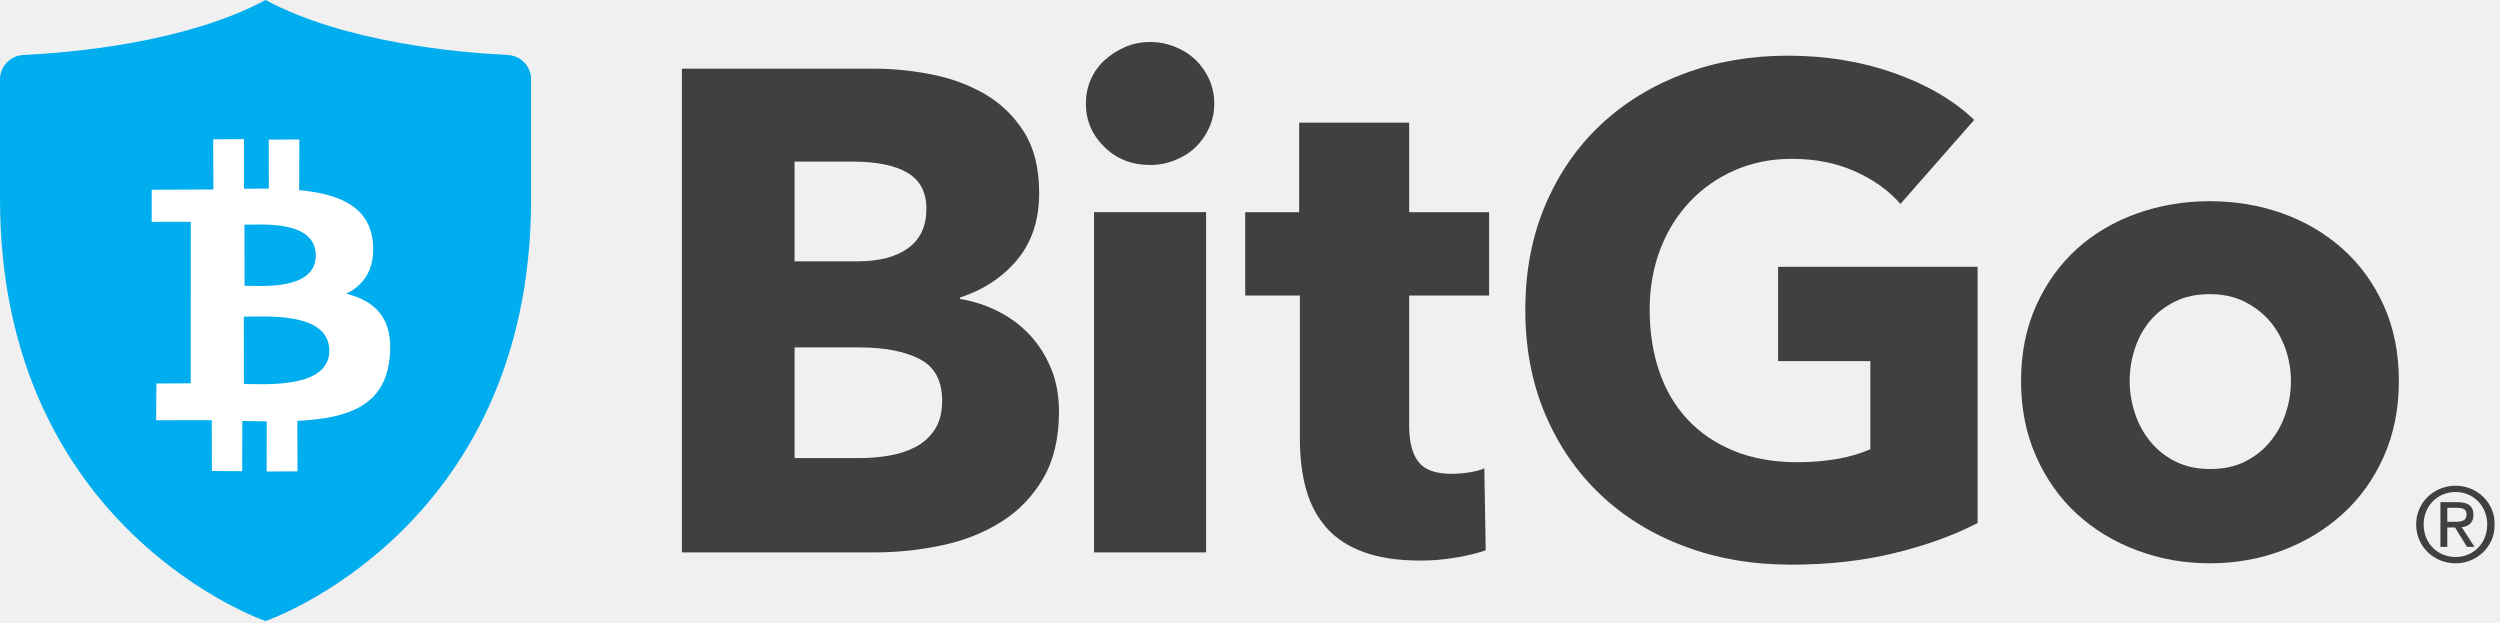
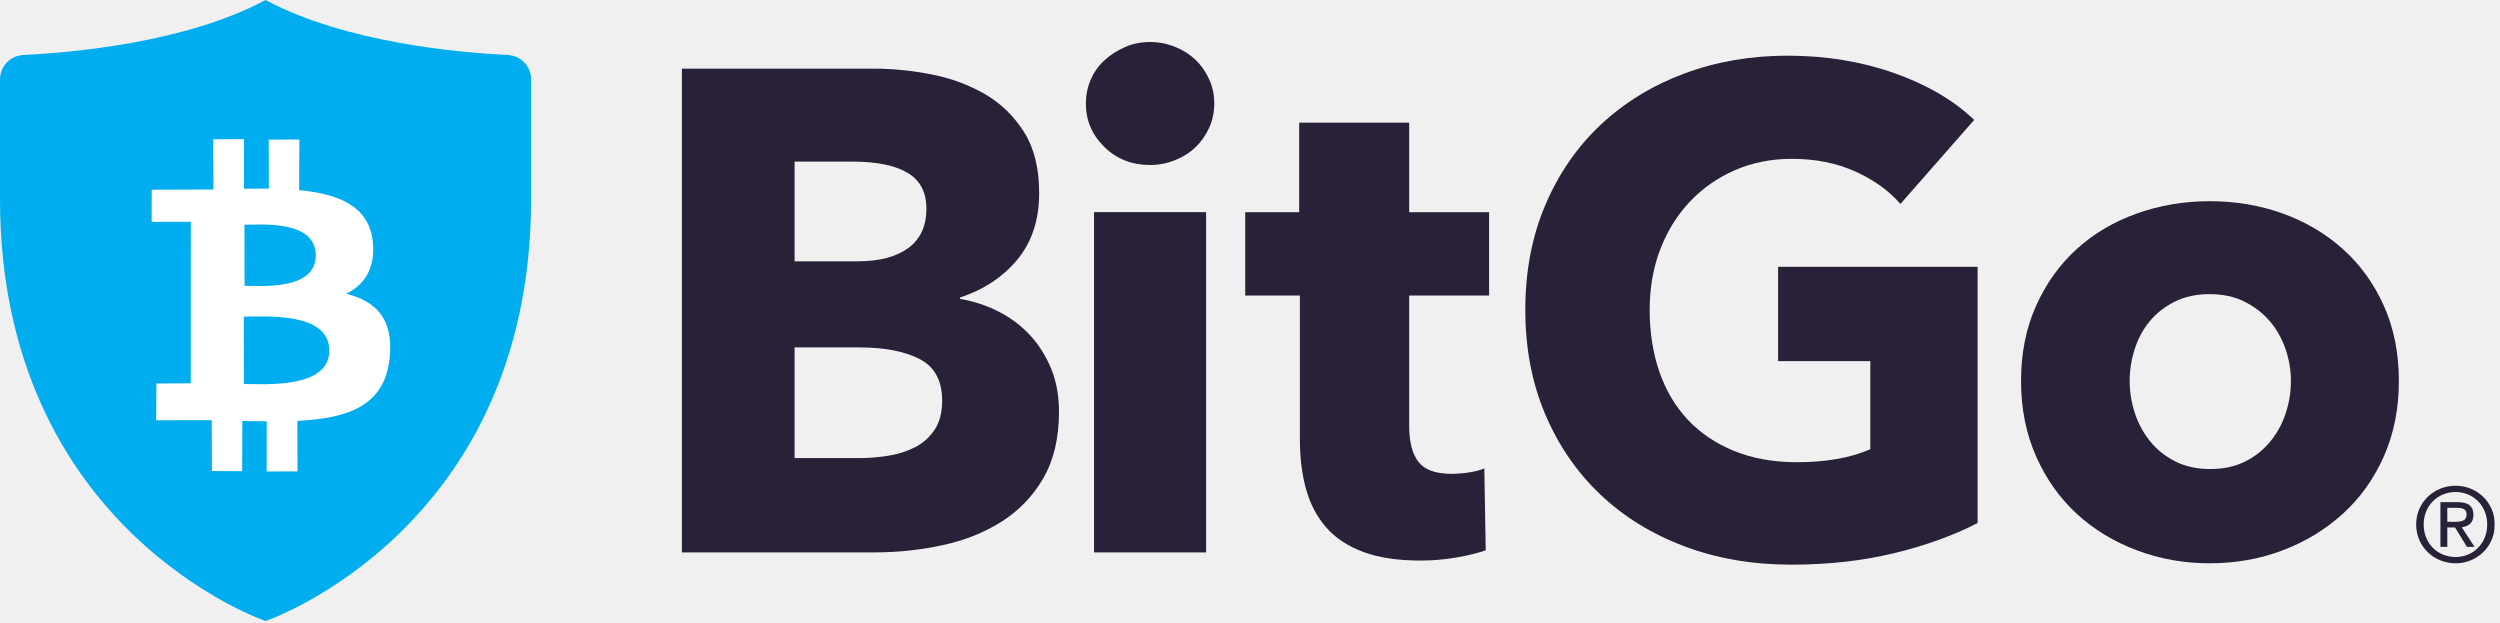
<svg xmlns="http://www.w3.org/2000/svg" xmlns:xlink="http://www.w3.org/1999/xlink" width="225px" height="56px" viewBox="0 0 225 56" version="1.1">
  <defs>
    <polygon id="path-1" points="0 0.108 47.8 0.108 47.8 56 0 56" />
    <polygon id="path-3" points="0 59.893 224.528 59.893 224.528 4.001 0 4.001" />
  </defs>
  <g id="Designs" stroke="none" stroke-width="1" fill="none" fill-rule="evenodd">
    <g id="Partners" transform="translate(-366, -1608)">
      <g id="Group-4-Copy" transform="translate(250, 1406)">
        <g id="Group-3" transform="translate(0, 128)">
          <g id="Group-14" transform="translate(116, 70)">
            <g id="Group-3" transform="translate(0, 3.8932)">
              <mask id="mask-2" fill="white">
                <use xlink:href="#path-1" />
              </mask>
              <g id="Clip-2" />
              <path d="M23.9,56 C23.9,56 47.8,47.864 47.8,18.004 L47.8,7.256 C47.8,6.084 46.892,5.14 45.74,5.056 C41.4,4.852 31.108,3.968 23.9,0.108 C16.692,3.968 6.4,4.852 2.064,5.056 C0.912,5.14 0,6.084 0,7.256 L0,18.004 C0,47.864 23.9,56 23.9,56" id="Fill-1" fill="#00ADEE" mask="url(#mask-2)" />
            </g>
            <path d="M28.418,27.019 C28.394,30.127 23.566,29.731 22.01,29.719 L22.002,24.223 C23.554,24.235 28.438,23.775 28.418,27.019 M29.638,35.579 C29.614,38.999 23.818,38.567 21.95,38.559 L21.942,32.495 C23.81,32.511 29.662,32.015 29.638,35.579 M33.558,25.823 C33.266,22.563 30.478,21.447 26.922,21.111 L26.942,16.555 L24.186,16.567 L24.198,20.975 C23.474,20.967 22.694,20.979 21.958,20.987 L21.962,16.523 L19.186,16.535 L19.206,21.055 C18.606,21.063 13.654,21.075 13.654,21.075 L13.65,23.967 L17.174,23.959 L17.166,38.499 L14.078,38.515 L14.054,41.827 C14.054,41.827 18.414,41.811 19.058,41.819 L19.07,46.391 L21.794,46.407 L21.81,41.887 C22.566,41.907 23.294,41.919 24.006,41.923 L23.998,46.431 L26.774,46.427 L26.762,41.879 C31.394,41.647 34.642,40.507 35.074,36.163 C35.422,32.663 33.79,31.091 31.166,30.439 C32.766,29.639 33.774,28.211 33.558,25.823" id="Fill-4" fill="#FFFFFF" />
-             <path d="M84.793,40.064 C84.793,38.26 84.117,37.008 82.765,36.312 C81.413,35.616 79.609,35.268 77.353,35.268 L71.513,35.268 L71.513,45.228 L77.417,45.228 C78.233,45.228 79.085,45.156 79.965,45.012 C80.849,44.872 81.649,44.612 82.365,44.244 C83.081,43.876 83.665,43.352 84.117,42.676 C84.569,42 84.793,41.132 84.793,40.064 M83.377,22.784 C83.377,21.312 82.817,20.232 81.689,19.56 C80.561,18.88 78.889,18.544 76.677,18.544 L71.513,18.544 L71.513,27.52 L77.169,27.52 C79.137,27.52 80.665,27.12 81.749,26.32 C82.837,25.52 83.377,24.344 83.377,22.784 M95.309,41.048 C95.309,43.424 94.837,45.424 93.893,47.044 C92.953,48.66 91.701,49.964 90.141,50.948 C88.585,51.932 86.813,52.64 84.825,53.068 C82.837,53.496 80.797,53.716 78.709,53.716 L61.369,53.716 L61.369,10.18 L78.709,10.18 C80.385,10.18 82.109,10.356 83.873,10.704 C85.633,11.052 87.233,11.648 88.669,12.484 C90.101,13.324 91.269,14.464 92.173,15.896 C93.073,17.332 93.525,19.156 93.525,21.372 C93.525,23.792 92.869,25.788 91.557,27.368 C90.245,28.944 88.525,30.08 86.393,30.78 L86.393,30.9 C87.625,31.108 88.781,31.484 89.869,32.04 C90.953,32.592 91.897,33.3 92.697,34.16 C93.493,35.02 94.129,36.028 94.601,37.172 C95.073,38.32 95.309,39.612 95.309,41.048" id="Fill-6" fill="#404041" />
+             <path d="M84.793,40.064 C84.793,38.26 84.117,37.008 82.765,36.312 C81.413,35.616 79.609,35.268 77.353,35.268 L71.513,35.268 L71.513,45.228 L77.417,45.228 C78.233,45.228 79.085,45.156 79.965,45.012 C80.849,44.872 81.649,44.612 82.365,44.244 C83.081,43.876 83.665,43.352 84.117,42.676 C84.569,42 84.793,41.132 84.793,40.064 M83.377,22.784 C83.377,21.312 82.817,20.232 81.689,19.56 C80.561,18.88 78.889,18.544 76.677,18.544 L71.513,18.544 L71.513,27.52 L77.169,27.52 C79.137,27.52 80.665,27.12 81.749,26.32 C82.837,25.52 83.377,24.344 83.377,22.784 M95.309,41.048 C95.309,43.424 94.837,45.424 93.893,47.044 C92.953,48.66 91.701,49.964 90.141,50.948 C88.585,51.932 86.813,52.64 84.825,53.068 C82.837,53.496 80.797,53.716 78.709,53.716 L61.369,53.716 L61.369,10.18 L78.709,10.18 C80.385,10.18 82.109,10.356 83.873,10.704 C85.633,11.052 87.233,11.648 88.669,12.484 C90.101,13.324 91.269,14.464 92.173,15.896 C93.073,17.332 93.525,19.156 93.525,21.372 C93.525,23.792 92.869,25.788 91.557,27.368 C90.245,28.944 88.525,30.08 86.393,30.78 L86.393,30.9 C87.625,31.108 88.781,31.484 89.869,32.04 C90.953,32.592 91.897,33.3 92.697,34.16 C93.493,35.02 94.129,36.028 94.601,37.172 C95.073,38.32 95.309,39.612 95.309,41.048" id="Fill-6" fill="#282138" />
            <mask id="mask-4" fill="white">
              <use xlink:href="#path-3" />
            </mask>
            <g id="Clip-9" />
-             <path d="M98.464,53.713 L108.548,53.713 L108.548,23.093 L98.464,23.093 L98.464,53.713 Z M109.284,13.317 C109.284,14.093 109.132,14.821 108.824,15.501 C108.516,16.173 108.108,16.757 107.596,17.249 C107.08,17.745 106.468,18.133 105.748,18.417 C105.032,18.705 104.284,18.849 103.504,18.849 C101.864,18.849 100.492,18.309 99.388,17.221 C98.28,16.133 97.728,14.833 97.728,13.317 C97.728,12.577 97.868,11.869 98.156,11.193 C98.444,10.517 98.852,9.933 99.388,9.441 C99.916,8.949 100.532,8.549 101.232,8.245 C101.928,7.933 102.684,7.781 103.504,7.781 C104.284,7.781 105.032,7.925 105.748,8.213 C106.468,8.501 107.08,8.889 107.596,9.381 C108.108,9.873 108.516,10.457 108.824,11.133 C109.132,11.809 109.284,12.537 109.284,13.317 Z" id="Fill-8" fill="#404041" mask="url(#mask-4)" />
-             <path d="M126.826,30.595 L126.826,42.323 C126.826,43.763 127.102,44.843 127.658,45.563 C128.21,46.283 129.202,46.643 130.638,46.643 C131.13,46.643 131.654,46.603 132.206,46.519 C132.758,46.435 133.222,46.315 133.59,46.151 L133.714,53.527 C133.014,53.775 132.134,53.991 131.07,54.175 C130.002,54.359 128.934,54.451 127.87,54.451 C125.822,54.451 124.098,54.195 122.706,53.679 C121.314,53.167 120.194,52.427 119.354,51.463 C118.514,50.495 117.91,49.343 117.542,48.011 C117.17,46.675 116.99,45.183 116.99,43.539 L116.99,30.595 L112.07,30.595 L112.07,23.095 L116.926,23.095 L116.926,15.039 L126.826,15.039 L126.826,23.095 L134.018,23.095 L134.018,30.595 L126.826,30.595 Z" id="Fill-10" fill="#404041" mask="url(#mask-4)" />
-             <path d="M170.514,53.775 C167.666,54.471 164.558,54.819 161.198,54.819 C157.714,54.819 154.506,54.267 151.574,53.159 C148.642,52.055 146.122,50.495 144.014,48.487 C141.902,46.479 140.25,44.071 139.062,41.263 C137.874,38.455 137.278,35.331 137.278,31.887 C137.278,28.403 137.882,25.247 139.094,22.415 C140.302,19.587 141.974,17.179 144.102,15.191 C146.234,13.203 148.738,11.679 151.606,10.611 C154.474,9.543 157.57,9.011 160.89,9.011 C164.334,9.011 167.53,9.535 170.482,10.579 C173.434,11.623 175.834,13.027 177.678,14.791 L171.038,22.355 C170.01,21.167 168.658,20.191 166.978,19.435 C165.298,18.675 163.39,18.295 161.258,18.295 C159.414,18.295 157.714,18.635 156.154,19.311 C154.598,19.987 153.246,20.931 152.098,22.139 C150.95,23.351 150.058,24.783 149.422,26.443 C148.786,28.103 148.47,29.919 148.47,31.887 C148.47,33.895 148.758,35.739 149.33,37.419 C149.906,39.103 150.754,40.547 151.882,41.755 C153.01,42.963 154.406,43.907 156.062,44.583 C157.722,45.259 159.618,45.599 161.754,45.599 C162.982,45.599 164.15,45.507 165.258,45.319 C166.362,45.135 167.386,44.839 168.33,44.431 L168.33,36.499 L160.03,36.499 L160.03,28.011 L177.986,28.011 L177.986,51.071 C175.85,52.179 173.362,53.079 170.514,53.775" id="Fill-11" fill="#404041" mask="url(#mask-4)" />
-             <path d="M206.182,38.28 C206.182,37.296 206.018,36.332 205.69,35.388 C205.362,34.448 204.89,33.616 204.278,32.9 C203.662,32.184 202.902,31.6 202.002,31.148 C201.098,30.696 200.054,30.472 198.866,30.472 C197.678,30.472 196.63,30.696 195.73,31.148 C194.83,31.6 194.078,32.184 193.486,32.9 C192.89,33.616 192.438,34.448 192.134,35.388 C191.826,36.332 191.67,37.296 191.67,38.28 C191.67,39.264 191.826,40.228 192.134,41.168 C192.438,42.112 192.902,42.964 193.514,43.72 C194.13,44.48 194.89,45.084 195.79,45.536 C196.69,45.988 197.738,46.212 198.93,46.212 C200.114,46.212 201.162,45.988 202.062,45.536 C202.962,45.084 203.722,44.48 204.338,43.72 C204.954,42.964 205.414,42.112 205.722,41.168 C206.03,40.228 206.182,39.264 206.182,38.28 M215.898,38.28 C215.898,40.78 215.446,43.044 214.546,45.076 C213.642,47.104 212.414,48.824 210.854,50.24 C209.298,51.652 207.494,52.752 205.446,53.528 C203.394,54.308 201.202,54.696 198.866,54.696 C196.57,54.696 194.386,54.308 192.318,53.528 C190.246,52.752 188.442,51.652 186.906,50.24 C185.37,48.824 184.15,47.104 183.25,45.076 C182.346,43.044 181.894,40.78 181.894,38.28 C181.894,35.78 182.346,33.524 183.25,31.516 C184.15,29.508 185.37,27.808 186.906,26.412 C188.442,25.02 190.246,23.952 192.318,23.216 C194.386,22.476 196.57,22.108 198.866,22.108 C201.202,22.108 203.394,22.476 205.446,23.216 C207.494,23.952 209.298,25.02 210.854,26.412 C212.414,27.808 213.642,29.508 214.546,31.516 C215.446,33.524 215.898,35.78 215.898,38.28" id="Fill-12" fill="#404041" mask="url(#mask-4)" />
-             <path d="M220.258,50.962 L220.994,50.962 C221.746,50.962 221.99,50.746 221.99,50.302 C221.99,49.918 221.802,49.702 221.094,49.702 L220.258,49.702 L220.258,50.962 Z M220.258,53.218 L219.638,53.218 L219.638,49.194 L221.178,49.194 C222.142,49.194 222.61,49.55 222.61,50.342 C222.61,51.066 222.158,51.378 221.558,51.45 L222.706,53.218 L222.026,53.218 L220.954,51.47 L220.258,51.47 L220.258,53.218 Z M221.002,48.282 C219.382,48.282 218.13,49.53 218.13,51.198 C218.13,52.898 219.382,54.13 221.002,54.13 C222.602,54.13 223.85,52.898 223.85,51.198 C223.85,49.53 222.602,48.282 221.002,48.282 Z M221.002,47.714 C222.902,47.714 224.53,49.194 224.53,51.198 C224.53,53.218 222.902,54.698 221.002,54.698 C219.082,54.698 217.454,53.218 217.454,51.198 C217.454,49.194 219.082,47.714 221.002,47.714 Z" id="Fill-13" fill="#404041" mask="url(#mask-4)" />
+             <path d="M98.464,53.713 L108.548,53.713 L108.548,23.093 L98.464,23.093 L98.464,53.713 Z M109.284,13.317 C109.284,14.093 109.132,14.821 108.824,15.501 C108.516,16.173 108.108,16.757 107.596,17.249 C107.08,17.745 106.468,18.133 105.748,18.417 C105.032,18.705 104.284,18.849 103.504,18.849 C101.864,18.849 100.492,18.309 99.388,17.221 C98.28,16.133 97.728,14.833 97.728,13.317 C97.728,12.577 97.868,11.869 98.156,11.193 C98.444,10.517 98.852,9.933 99.388,9.441 C99.916,8.949 100.532,8.549 101.232,8.245 C101.928,7.933 102.684,7.781 103.504,7.781 C104.284,7.781 105.032,7.925 105.748,8.213 C106.468,8.501 107.08,8.889 107.596,9.381 C108.108,9.873 108.516,10.457 108.824,11.133 C109.132,11.809 109.284,12.537 109.284,13.317 Z" id="Fill-8" fill="#282138" mask="url(#mask-4)" />
+             <path d="M126.826,30.595 L126.826,42.323 C126.826,43.763 127.102,44.843 127.658,45.563 C128.21,46.283 129.202,46.643 130.638,46.643 C131.13,46.643 131.654,46.603 132.206,46.519 C132.758,46.435 133.222,46.315 133.59,46.151 L133.714,53.527 C133.014,53.775 132.134,53.991 131.07,54.175 C130.002,54.359 128.934,54.451 127.87,54.451 C125.822,54.451 124.098,54.195 122.706,53.679 C121.314,53.167 120.194,52.427 119.354,51.463 C118.514,50.495 117.91,49.343 117.542,48.011 C117.17,46.675 116.99,45.183 116.99,43.539 L116.99,30.595 L112.07,30.595 L112.07,23.095 L116.926,23.095 L116.926,15.039 L126.826,15.039 L126.826,23.095 L134.018,23.095 L134.018,30.595 L126.826,30.595 Z" id="Fill-10" fill="#282138" mask="url(#mask-4)" />
+             <path d="M170.514,53.775 C167.666,54.471 164.558,54.819 161.198,54.819 C157.714,54.819 154.506,54.267 151.574,53.159 C148.642,52.055 146.122,50.495 144.014,48.487 C141.902,46.479 140.25,44.071 139.062,41.263 C137.874,38.455 137.278,35.331 137.278,31.887 C137.278,28.403 137.882,25.247 139.094,22.415 C140.302,19.587 141.974,17.179 144.102,15.191 C146.234,13.203 148.738,11.679 151.606,10.611 C154.474,9.543 157.57,9.011 160.89,9.011 C164.334,9.011 167.53,9.535 170.482,10.579 C173.434,11.623 175.834,13.027 177.678,14.791 L171.038,22.355 C170.01,21.167 168.658,20.191 166.978,19.435 C165.298,18.675 163.39,18.295 161.258,18.295 C159.414,18.295 157.714,18.635 156.154,19.311 C154.598,19.987 153.246,20.931 152.098,22.139 C150.95,23.351 150.058,24.783 149.422,26.443 C148.786,28.103 148.47,29.919 148.47,31.887 C148.47,33.895 148.758,35.739 149.33,37.419 C149.906,39.103 150.754,40.547 151.882,41.755 C153.01,42.963 154.406,43.907 156.062,44.583 C157.722,45.259 159.618,45.599 161.754,45.599 C162.982,45.599 164.15,45.507 165.258,45.319 C166.362,45.135 167.386,44.839 168.33,44.431 L168.33,36.499 L160.03,36.499 L160.03,28.011 L177.986,28.011 L177.986,51.071 C175.85,52.179 173.362,53.079 170.514,53.775" id="Fill-11" fill="#282138" mask="url(#mask-4)" />
+             <path d="M206.182,38.28 C206.182,37.296 206.018,36.332 205.69,35.388 C205.362,34.448 204.89,33.616 204.278,32.9 C203.662,32.184 202.902,31.6 202.002,31.148 C201.098,30.696 200.054,30.472 198.866,30.472 C197.678,30.472 196.63,30.696 195.73,31.148 C194.83,31.6 194.078,32.184 193.486,32.9 C192.89,33.616 192.438,34.448 192.134,35.388 C191.826,36.332 191.67,37.296 191.67,38.28 C191.67,39.264 191.826,40.228 192.134,41.168 C192.438,42.112 192.902,42.964 193.514,43.72 C194.13,44.48 194.89,45.084 195.79,45.536 C196.69,45.988 197.738,46.212 198.93,46.212 C200.114,46.212 201.162,45.988 202.062,45.536 C202.962,45.084 203.722,44.48 204.338,43.72 C204.954,42.964 205.414,42.112 205.722,41.168 C206.03,40.228 206.182,39.264 206.182,38.28 M215.898,38.28 C215.898,40.78 215.446,43.044 214.546,45.076 C213.642,47.104 212.414,48.824 210.854,50.24 C209.298,51.652 207.494,52.752 205.446,53.528 C203.394,54.308 201.202,54.696 198.866,54.696 C196.57,54.696 194.386,54.308 192.318,53.528 C190.246,52.752 188.442,51.652 186.906,50.24 C185.37,48.824 184.15,47.104 183.25,45.076 C182.346,43.044 181.894,40.78 181.894,38.28 C181.894,35.78 182.346,33.524 183.25,31.516 C184.15,29.508 185.37,27.808 186.906,26.412 C188.442,25.02 190.246,23.952 192.318,23.216 C194.386,22.476 196.57,22.108 198.866,22.108 C201.202,22.108 203.394,22.476 205.446,23.216 C207.494,23.952 209.298,25.02 210.854,26.412 C212.414,27.808 213.642,29.508 214.546,31.516 C215.446,33.524 215.898,35.78 215.898,38.28" id="Fill-12" fill="#282138" mask="url(#mask-4)" />
+             <path d="M220.258,50.962 L220.994,50.962 C221.746,50.962 221.99,50.746 221.99,50.302 C221.99,49.918 221.802,49.702 221.094,49.702 L220.258,49.702 L220.258,50.962 Z M220.258,53.218 L219.638,53.218 L219.638,49.194 L221.178,49.194 C222.142,49.194 222.61,49.55 222.61,50.342 C222.61,51.066 222.158,51.378 221.558,51.45 L222.706,53.218 L222.026,53.218 L220.954,51.47 L220.258,51.47 L220.258,53.218 Z M221.002,48.282 C219.382,48.282 218.13,49.53 218.13,51.198 C218.13,52.898 219.382,54.13 221.002,54.13 C222.602,54.13 223.85,52.898 223.85,51.198 C223.85,49.53 222.602,48.282 221.002,48.282 Z M221.002,47.714 C222.902,47.714 224.53,49.194 224.53,51.198 C224.53,53.218 222.902,54.698 221.002,54.698 C219.082,54.698 217.454,53.218 217.454,51.198 C217.454,49.194 219.082,47.714 221.002,47.714 Z" id="Fill-13" fill="#282138" mask="url(#mask-4)" />
          </g>
        </g>
      </g>
    </g>
  </g>
</svg>
